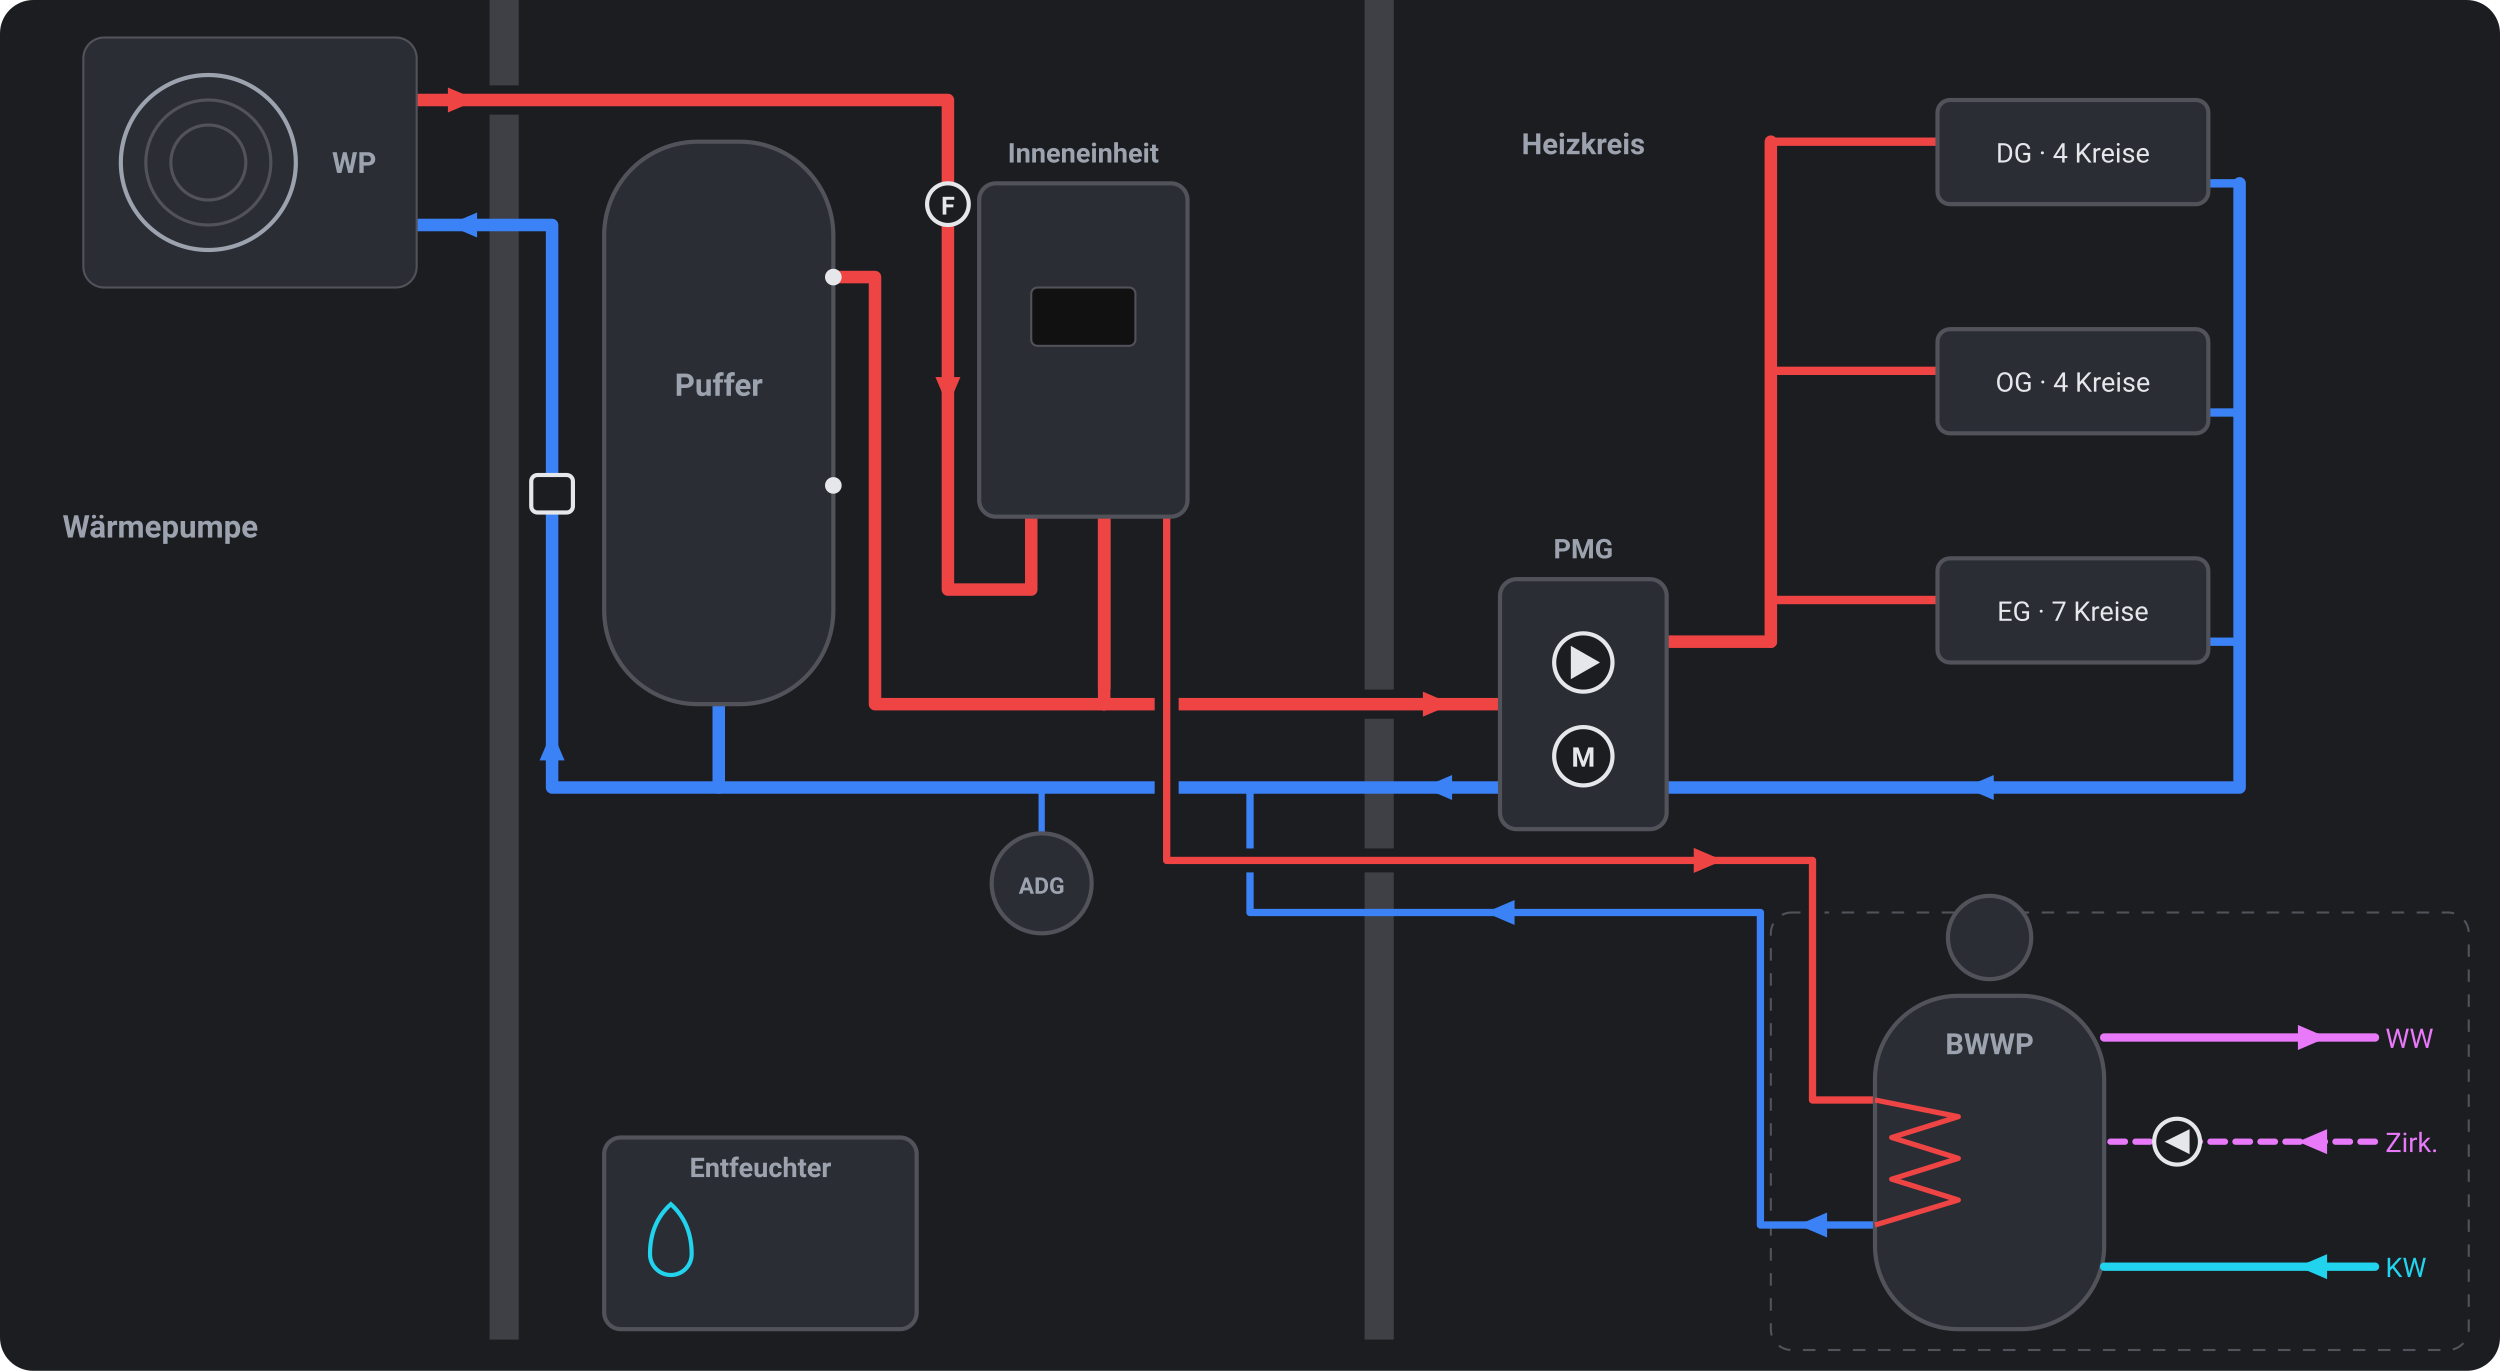
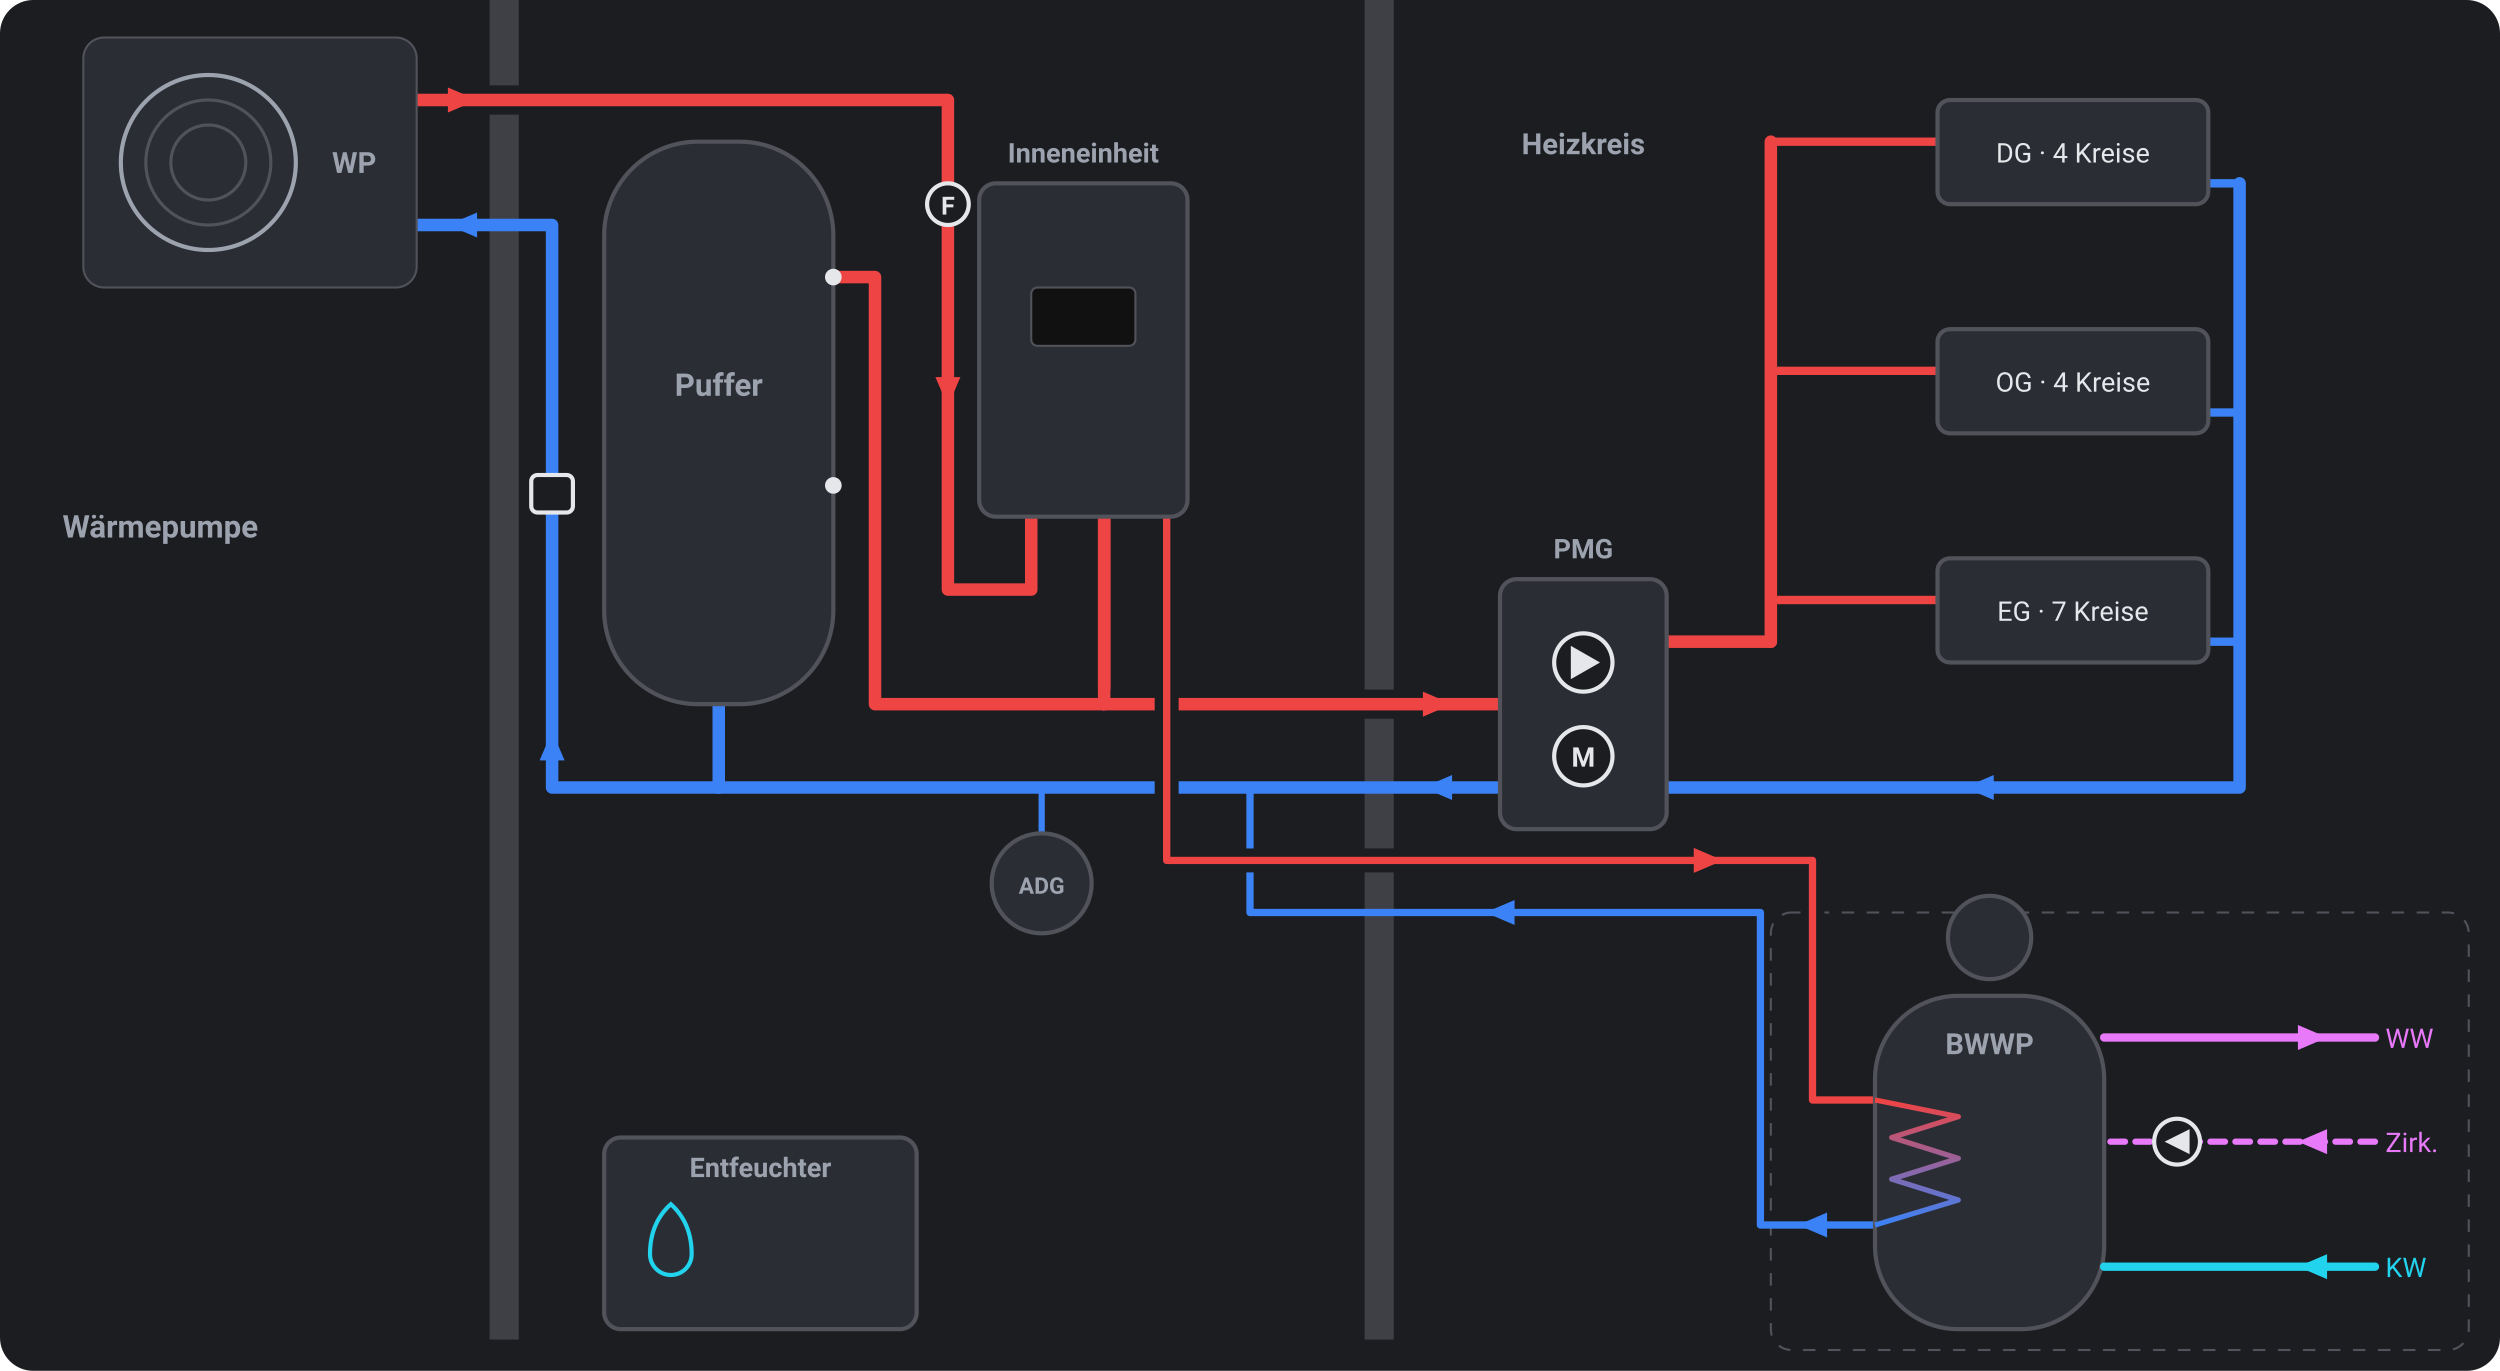
<svg xmlns="http://www.w3.org/2000/svg" viewBox="0 62 1200 658" width="1200" height="658">
  <rect y="62" width="1200" height="658" rx="16" fill="#1b1d21" />
  <rect x="235" y="62" width="14" height="643" fill="#3f3f46" />
  <rect x="655" y="62" width="14" height="643" fill="#3f3f46" />
  <rect x="850" y="500" width="335" height="210" rx="10" fill="none" stroke="#52525b" stroke-dasharray="6 6" />
  <path d="M720,440 H265 V170 H200" fill="none" stroke="#3b82f6" stroke-width="6" stroke-linejoin="round" stroke-linecap="round" />
  <path d="M345,400 V440" fill="none" stroke="#3b82f6" stroke-width="6" stroke-linejoin="round" stroke-linecap="round" />
  <path d="M900,650 H845 V500 H600 V440" fill="none" stroke="#3b82f6" stroke-width="3.5" stroke-linejoin="round" stroke-linecap="round" />
  <path d="M1075,150 V440 H800" fill="none" stroke="#3b82f6" stroke-width="6" stroke-linejoin="round" stroke-linecap="round" />
  <path d="M1060,150 H1075" fill="none" stroke="#3b82f6" stroke-width="4" stroke-linejoin="round" stroke-linecap="round" />
  <path d="M1060,260 H1075" fill="none" stroke="#3b82f6" stroke-width="4" stroke-linejoin="round" stroke-linecap="round" />
  <path d="M1060,370 H1075" fill="none" stroke="#3b82f6" stroke-width="4" stroke-linejoin="round" stroke-linecap="round" />
  <path d="M500,440 V462" fill="none" stroke="#3b82f6" stroke-width="3" stroke-linejoin="round" stroke-linecap="round" />
  <path d="M200,110 H455 V345 H495 V310" fill="none" stroke="#1b1d21" stroke-width="14" stroke-linejoin="round" />
  <path d="M200,110 H455 V345 H495 V310" fill="none" stroke="#ef4444" stroke-width="6" stroke-linejoin="round" stroke-linecap="round" />
  <path d="M530,310 V400" fill="none" stroke="#1b1d21" stroke-width="14" stroke-linejoin="round" />
  <path d="M530,310 V400" fill="none" stroke="#ef4444" stroke-width="6" stroke-linejoin="round" stroke-linecap="round" />
  <path d="M530,400 H420 V195 H400" fill="none" stroke="#1b1d21" stroke-width="14" stroke-linejoin="round" />
  <path d="M530,400 H420 V195 H400" fill="none" stroke="#ef4444" stroke-width="6" stroke-linejoin="round" stroke-linecap="round" />
  <path d="M530,400 H720" fill="none" stroke="#1b1d21" stroke-width="14" stroke-linejoin="round" />
  <path d="M530,400 H720" fill="none" stroke="#ef4444" stroke-width="6" stroke-linejoin="round" stroke-linecap="round" />
  <path d="M530,310 V400" fill="none" stroke="#ef4444" stroke-width="6" stroke-linejoin="round" stroke-linecap="round" />
  <path d="M560,310 V475 H870 V590 H900" fill="none" stroke="#1b1d21" stroke-width="11.5" stroke-linejoin="round" />
  <path d="M560,310 V475 H870 V590 H900" fill="none" stroke="#ef4444" stroke-width="3.5" stroke-linejoin="round" stroke-linecap="round" />
  <path d="M800,370 H850" fill="none" stroke="#ef4444" stroke-width="6" stroke-linejoin="round" stroke-linecap="round" />
  <path d="M850,130 V370" fill="none" stroke="#ef4444" stroke-width="6" stroke-linejoin="round" stroke-linecap="round" />
  <path d="M850,130 H930" fill="none" stroke="#ef4444" stroke-width="4" stroke-linejoin="round" stroke-linecap="round" />
  <path d="M850,240 H930" fill="none" stroke="#ef4444" stroke-width="4" stroke-linejoin="round" stroke-linecap="round" />
  <path d="M850,350 H930" fill="none" stroke="#ef4444" stroke-width="4" stroke-linejoin="round" stroke-linecap="round" />
  <polygon points="215,104 229,110 215,116" fill="#ef4444" />
  <polygon points="229,164 215,170 229,176" fill="#3b82f6" />
  <polygon points="259,427 265,413 271,427" fill="#3b82f6" />
  <polygon points="683,394 697,400 683,406" fill="#ef4444" />
  <polygon points="813,469 827,475 813,481" fill="#ef4444" />
  <polygon points="697,434 683,440 697,446" fill="#3b82f6" />
  <polygon points="957,434 943,440 957,446" fill="#3b82f6" />
  <polygon points="877,644 863,650 877,656" fill="#3b82f6" />
  <polygon points="727,494 713,500 727,506" fill="#3b82f6" />
  <polygon points="449,243 455,257 461,243" fill="#ef4444" />
  <rect x="40" y="80" width="160" height="120" rx="10" fill="#2a2d33" stroke="#52525b" />
  <circle cx="100" cy="140" r="42" fill="none" stroke="#9ca3af" stroke-width="2" />
  <circle cx="100" cy="140" r="30" fill="none" stroke="#52525b" stroke-width="1.5" />
  <circle cx="100" cy="140" r="18" fill="none" stroke="#52525b" stroke-width="1.5" />
  <text x="170" y="145" font-size="14" fill="#9ca3af" text-anchor="middle" font-weight="600" font-family="-apple-system,Segoe UI,Roboto,sans-serif">WP</text>
  <circle cx="455" cy="160" r="10" fill="#1b1d21" stroke="#e5e7eb" stroke-width="2" />
  <text x="455" y="165" font-size="12" fill="#e5e7eb" text-anchor="middle" font-weight="600" font-family="-apple-system,Segoe UI,Roboto,sans-serif">F</text>
  <rect x="255" y="290" width="20" height="18" rx="3" fill="#1b1d21" stroke="#e5e7eb" stroke-width="2" />
  <rect x="290" y="130" width="110" height="270" rx="45" fill="#2a2d33" stroke="#52525b" stroke-width="2" />
  <text x="345" y="252" font-size="15" fill="#9ca3af" text-anchor="middle" font-weight="600" font-family="-apple-system,Segoe UI,Roboto,sans-serif">Puffer</text>
  <circle cx="400" cy="195" r="4" fill="#e5e7eb" />
  <circle cx="400" cy="295" r="4" fill="#e5e7eb" />
  <rect x="470" y="150" width="100" height="160" rx="8" fill="#2a2d33" stroke="#52525b" stroke-width="2" />
  <rect x="495" y="200" width="50" height="28" rx="3" fill="#111" stroke="#52525b" />
  <text x="520" y="140" font-size="13" fill="#9ca3af" text-anchor="middle" font-weight="600" font-family="-apple-system,Segoe UI,Roboto,sans-serif">Inneneinheit</text>
  <circle cx="500" cy="486" r="24" fill="#2a2d33" stroke="#52525b" stroke-width="2" />
  <text x="500" y="491" font-size="11" fill="#9ca3af" text-anchor="middle" font-weight="600" font-family="-apple-system,Segoe UI,Roboto,sans-serif">ADG</text>
  <rect x="720" y="340" width="80" height="120" rx="8" fill="#2a2d33" stroke="#52525b" stroke-width="2" />
  <circle cx="760" cy="380" r="14" fill="#1b1d21" stroke="#e5e7eb" stroke-width="2" />
  <polygon points="754,372 754,388 768,380" fill="#e5e7eb" />
  <circle cx="760" cy="425" r="14" fill="#1b1d21" stroke="#e5e7eb" stroke-width="2" />
  <text x="760" y="430" font-size="13" fill="#e5e7eb" text-anchor="middle" font-weight="600" font-family="-apple-system,Segoe UI,Roboto,sans-serif">M</text>
  <text x="760" y="330" font-size="13" fill="#9ca3af" text-anchor="middle" font-weight="600" font-family="-apple-system,Segoe UI,Roboto,sans-serif">PMG</text>
  <rect x="930" y="110" width="130" height="50" rx="6" fill="#2a2d33" stroke="#52525b" stroke-width="2" />
  <text x="995" y="140" font-size="13" fill="#e5e7eb" text-anchor="middle" font-weight="normal" font-family="-apple-system,Segoe UI,Roboto,sans-serif">DG · 4 Kreise</text>
  <rect x="930" y="220" width="130" height="50" rx="6" fill="#2a2d33" stroke="#52525b" stroke-width="2" />
  <text x="995" y="250" font-size="13" fill="#e5e7eb" text-anchor="middle" font-weight="normal" font-family="-apple-system,Segoe UI,Roboto,sans-serif">OG · 4 Kreise</text>
  <rect x="930" y="330" width="130" height="50" rx="6" fill="#2a2d33" stroke="#52525b" stroke-width="2" />
  <text x="995" y="360" font-size="13" fill="#e5e7eb" text-anchor="middle" font-weight="normal" font-family="-apple-system,Segoe UI,Roboto,sans-serif">EG · 7 Kreise</text>
  <rect x="900" y="540" width="110" height="160" rx="40" fill="#2a2d33" stroke="#52525b" stroke-width="2" />
  <text x="955" y="568" font-size="14" fill="#9ca3af" text-anchor="middle" font-weight="600" font-family="-apple-system,Segoe UI,Roboto,sans-serif">BWWP</text>
  <circle cx="955" cy="512" r="20" fill="#2a2d33" stroke="#52525b" stroke-width="2" />
-   <polyline points="900,590 940,598 908,608 940,618 908,628 940,638 900,650" fill="none" stroke="#ef4444" stroke-width="2.5" stroke-linejoin="round" />
+   <defs>
+     <linearGradient id="wendel" gradientUnits="userSpaceOnUse" x1="0" y1="590" x2="0" y2="650">
+       <stop offset="0" stop-color="#ef4444" />
+       <stop offset="1" stop-color="#3b82f6" />
+     </linearGradient>
+   </defs>
+   <polyline points="900,590 940,598 908,608 940,618 908,628 940,638 900,650" fill="none" stroke="url(#wendel)" stroke-width="2.5" stroke-linejoin="round" />
  <path d="M1010,560 H1140" fill="none" stroke="#e879f9" stroke-width="4" stroke-linejoin="round" stroke-linecap="round" />
  <path d="M1140,610 H1010" fill="none" stroke="#e879f9" stroke-width="3" stroke-linejoin="round" stroke-linecap="round" stroke-dasharray="7 5" />
  <path d="M1140,670 H1010" fill="none" stroke="#22d3ee" stroke-width="4" stroke-linejoin="round" stroke-linecap="round" />
  <polygon points="1103,554 1117,560 1103,566" fill="#e879f9" />
  <polygon points="1117,604 1103,610 1117,616" fill="#e879f9" />
  <polygon points="1117,664 1103,670 1117,676" fill="#22d3ee" />
  <text x="1145" y="565" font-size="13" fill="#e879f9" text-anchor="start" font-weight="normal" font-family="-apple-system,Segoe UI,Roboto,sans-serif">WW</text>
  <text x="1145" y="615" font-size="13" fill="#e879f9" text-anchor="start" font-weight="normal" font-family="-apple-system,Segoe UI,Roboto,sans-serif">Zirk.</text>
  <circle cx="1045" cy="610" r="11" fill="#1b1d21" stroke="#e5e7eb" stroke-width="2" />
  <polygon points="1051,604 1051,616 1039,610" fill="#e5e7eb" />
  <text x="1145" y="675" font-size="13" fill="#22d3ee" text-anchor="start" font-weight="normal" font-family="-apple-system,Segoe UI,Roboto,sans-serif">KW</text>
  <rect x="290" y="608" width="150" height="92" rx="8" fill="#2a2d33" stroke="#52525b" stroke-width="2" />
  <text x="365" y="627" font-size="13" fill="#9ca3af" text-anchor="middle" font-weight="600" font-family="-apple-system,Segoe UI,Roboto,sans-serif">Entfeuchter</text>
  <path d="M312,664 q0,-15 10,-24 q10,9 10,24 a10,10 0 0 1 -20,0 z" fill="none" stroke="#22d3ee" stroke-width="2" />
  <text x="30" y="320" font-size="15" fill="#9ca3af" text-anchor="start" font-weight="600" font-family="-apple-system,Segoe UI,Roboto,sans-serif">Wärmepumpe</text>
  <text x="760" y="136" font-size="14" fill="#9ca3af" text-anchor="middle" font-weight="600" font-family="-apple-system,Segoe UI,Roboto,sans-serif">Heizkreis</text>
</svg>
